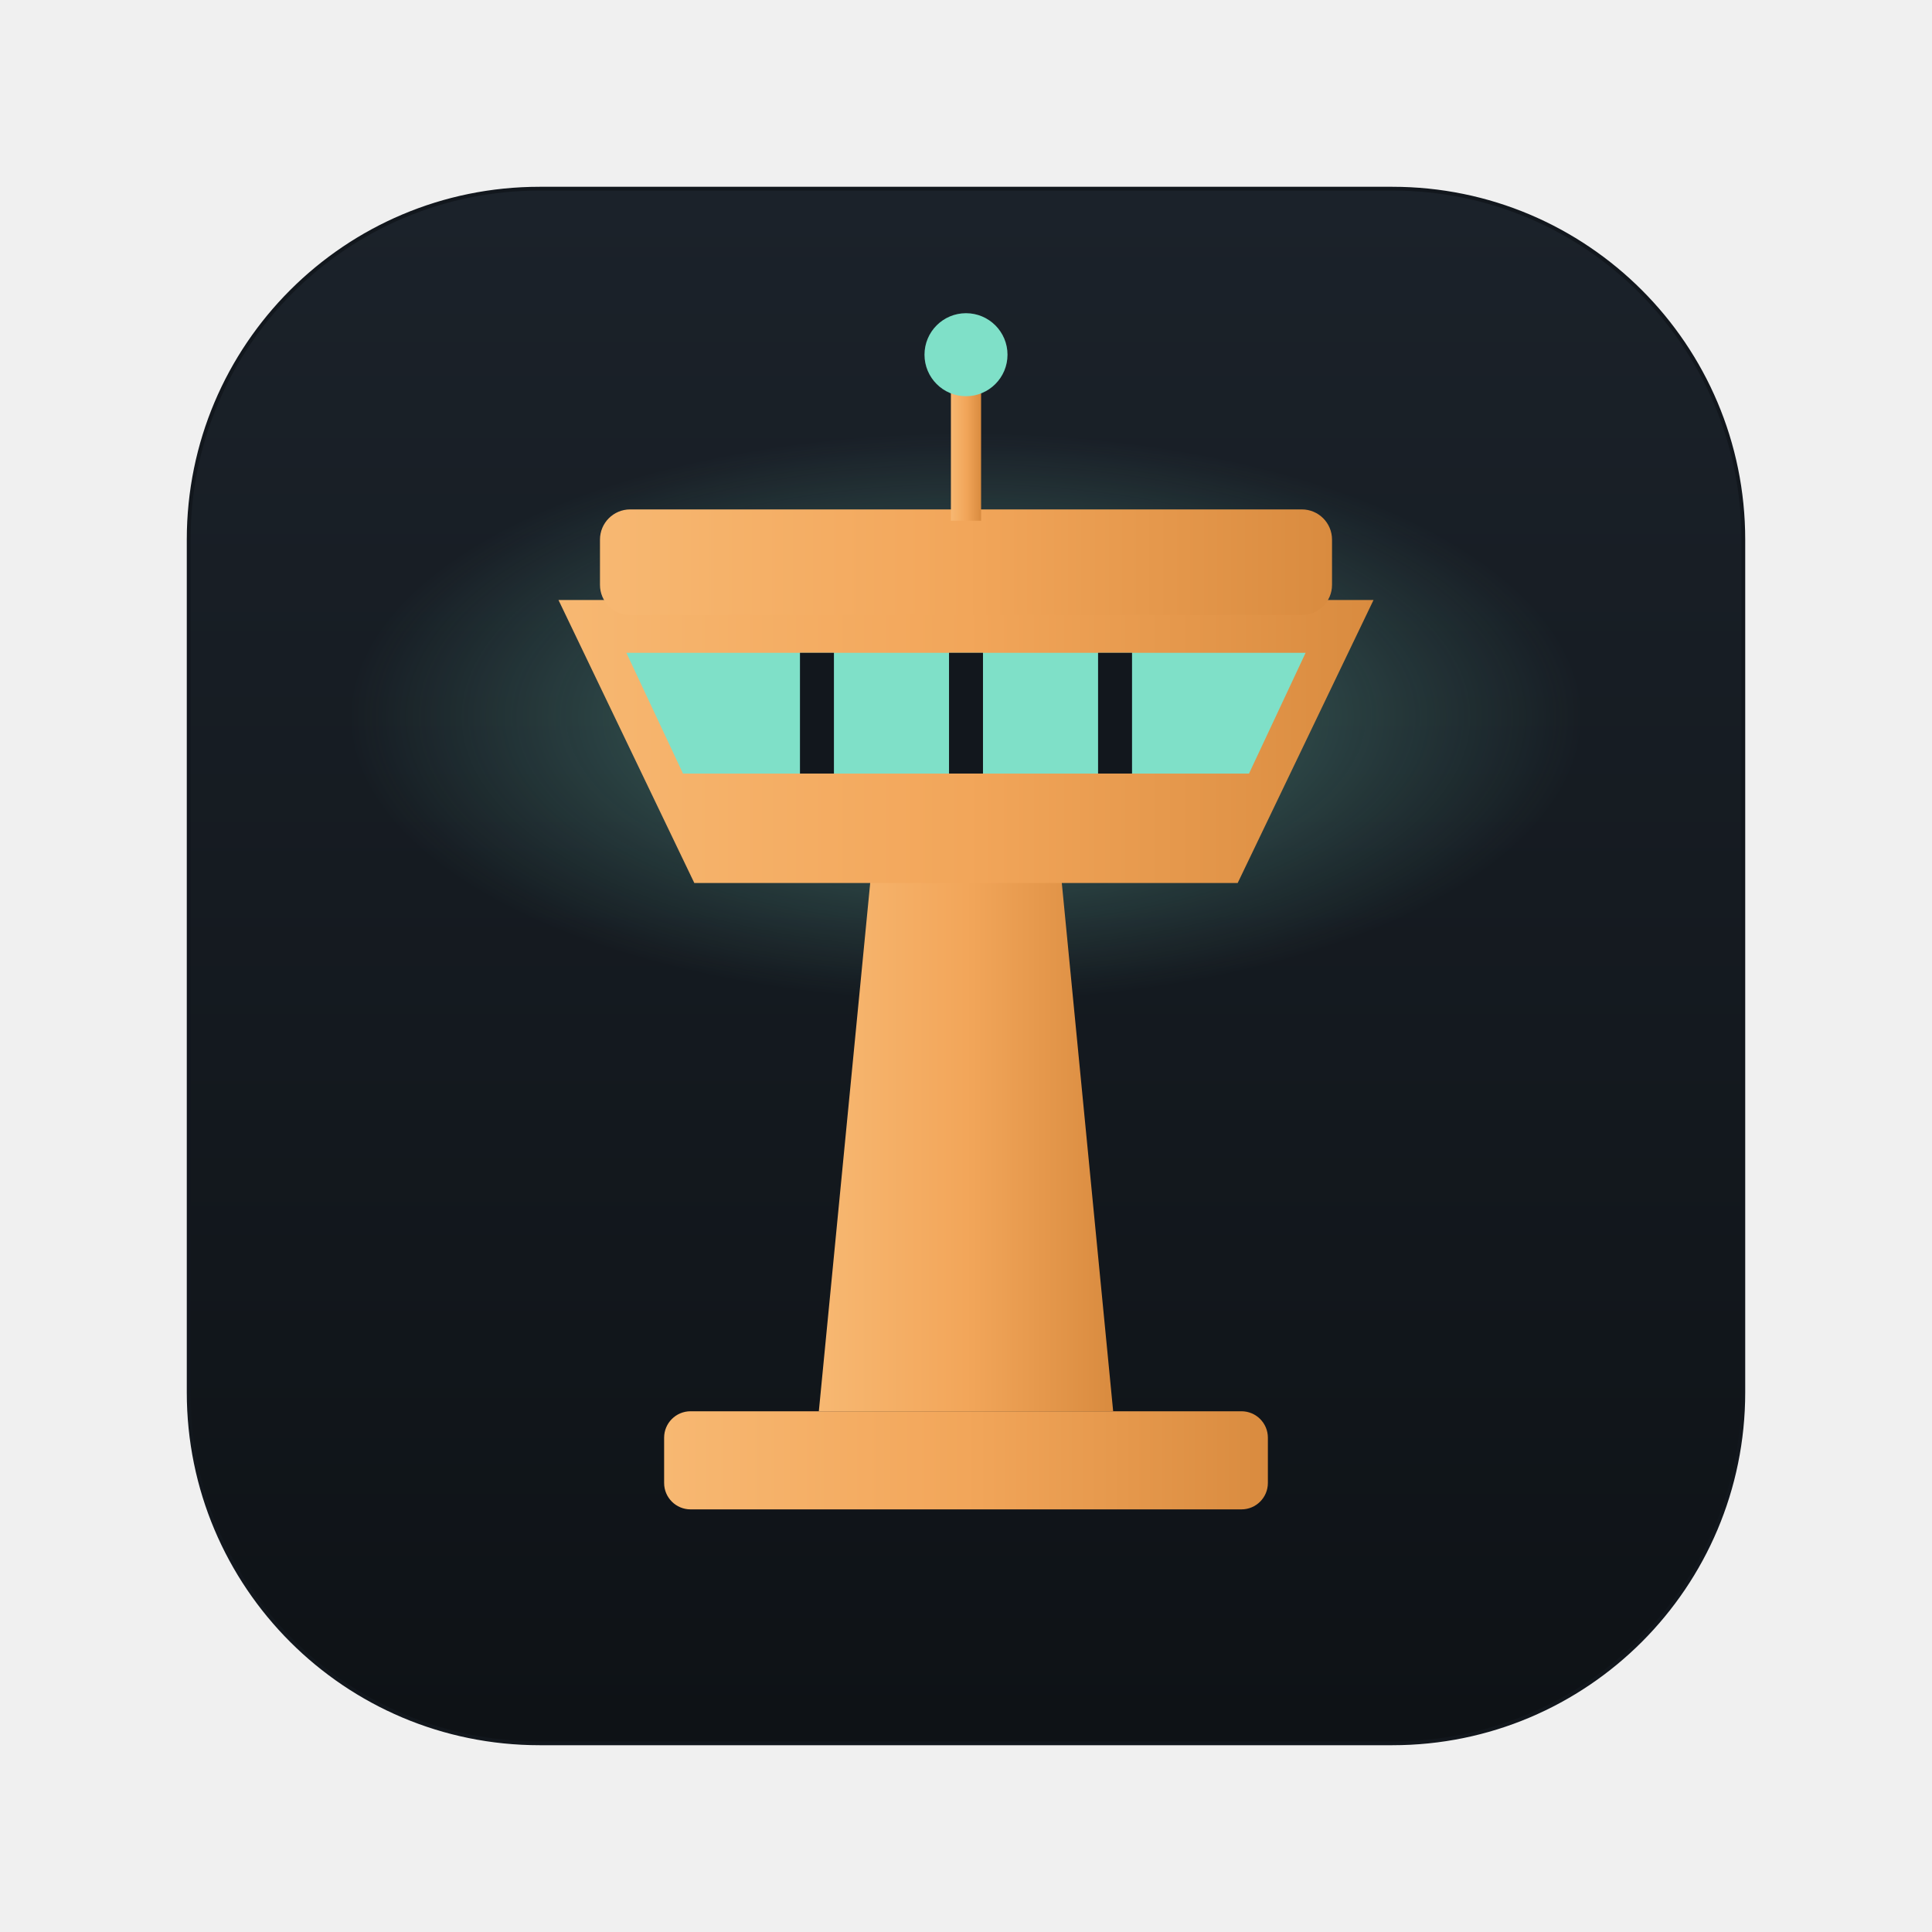
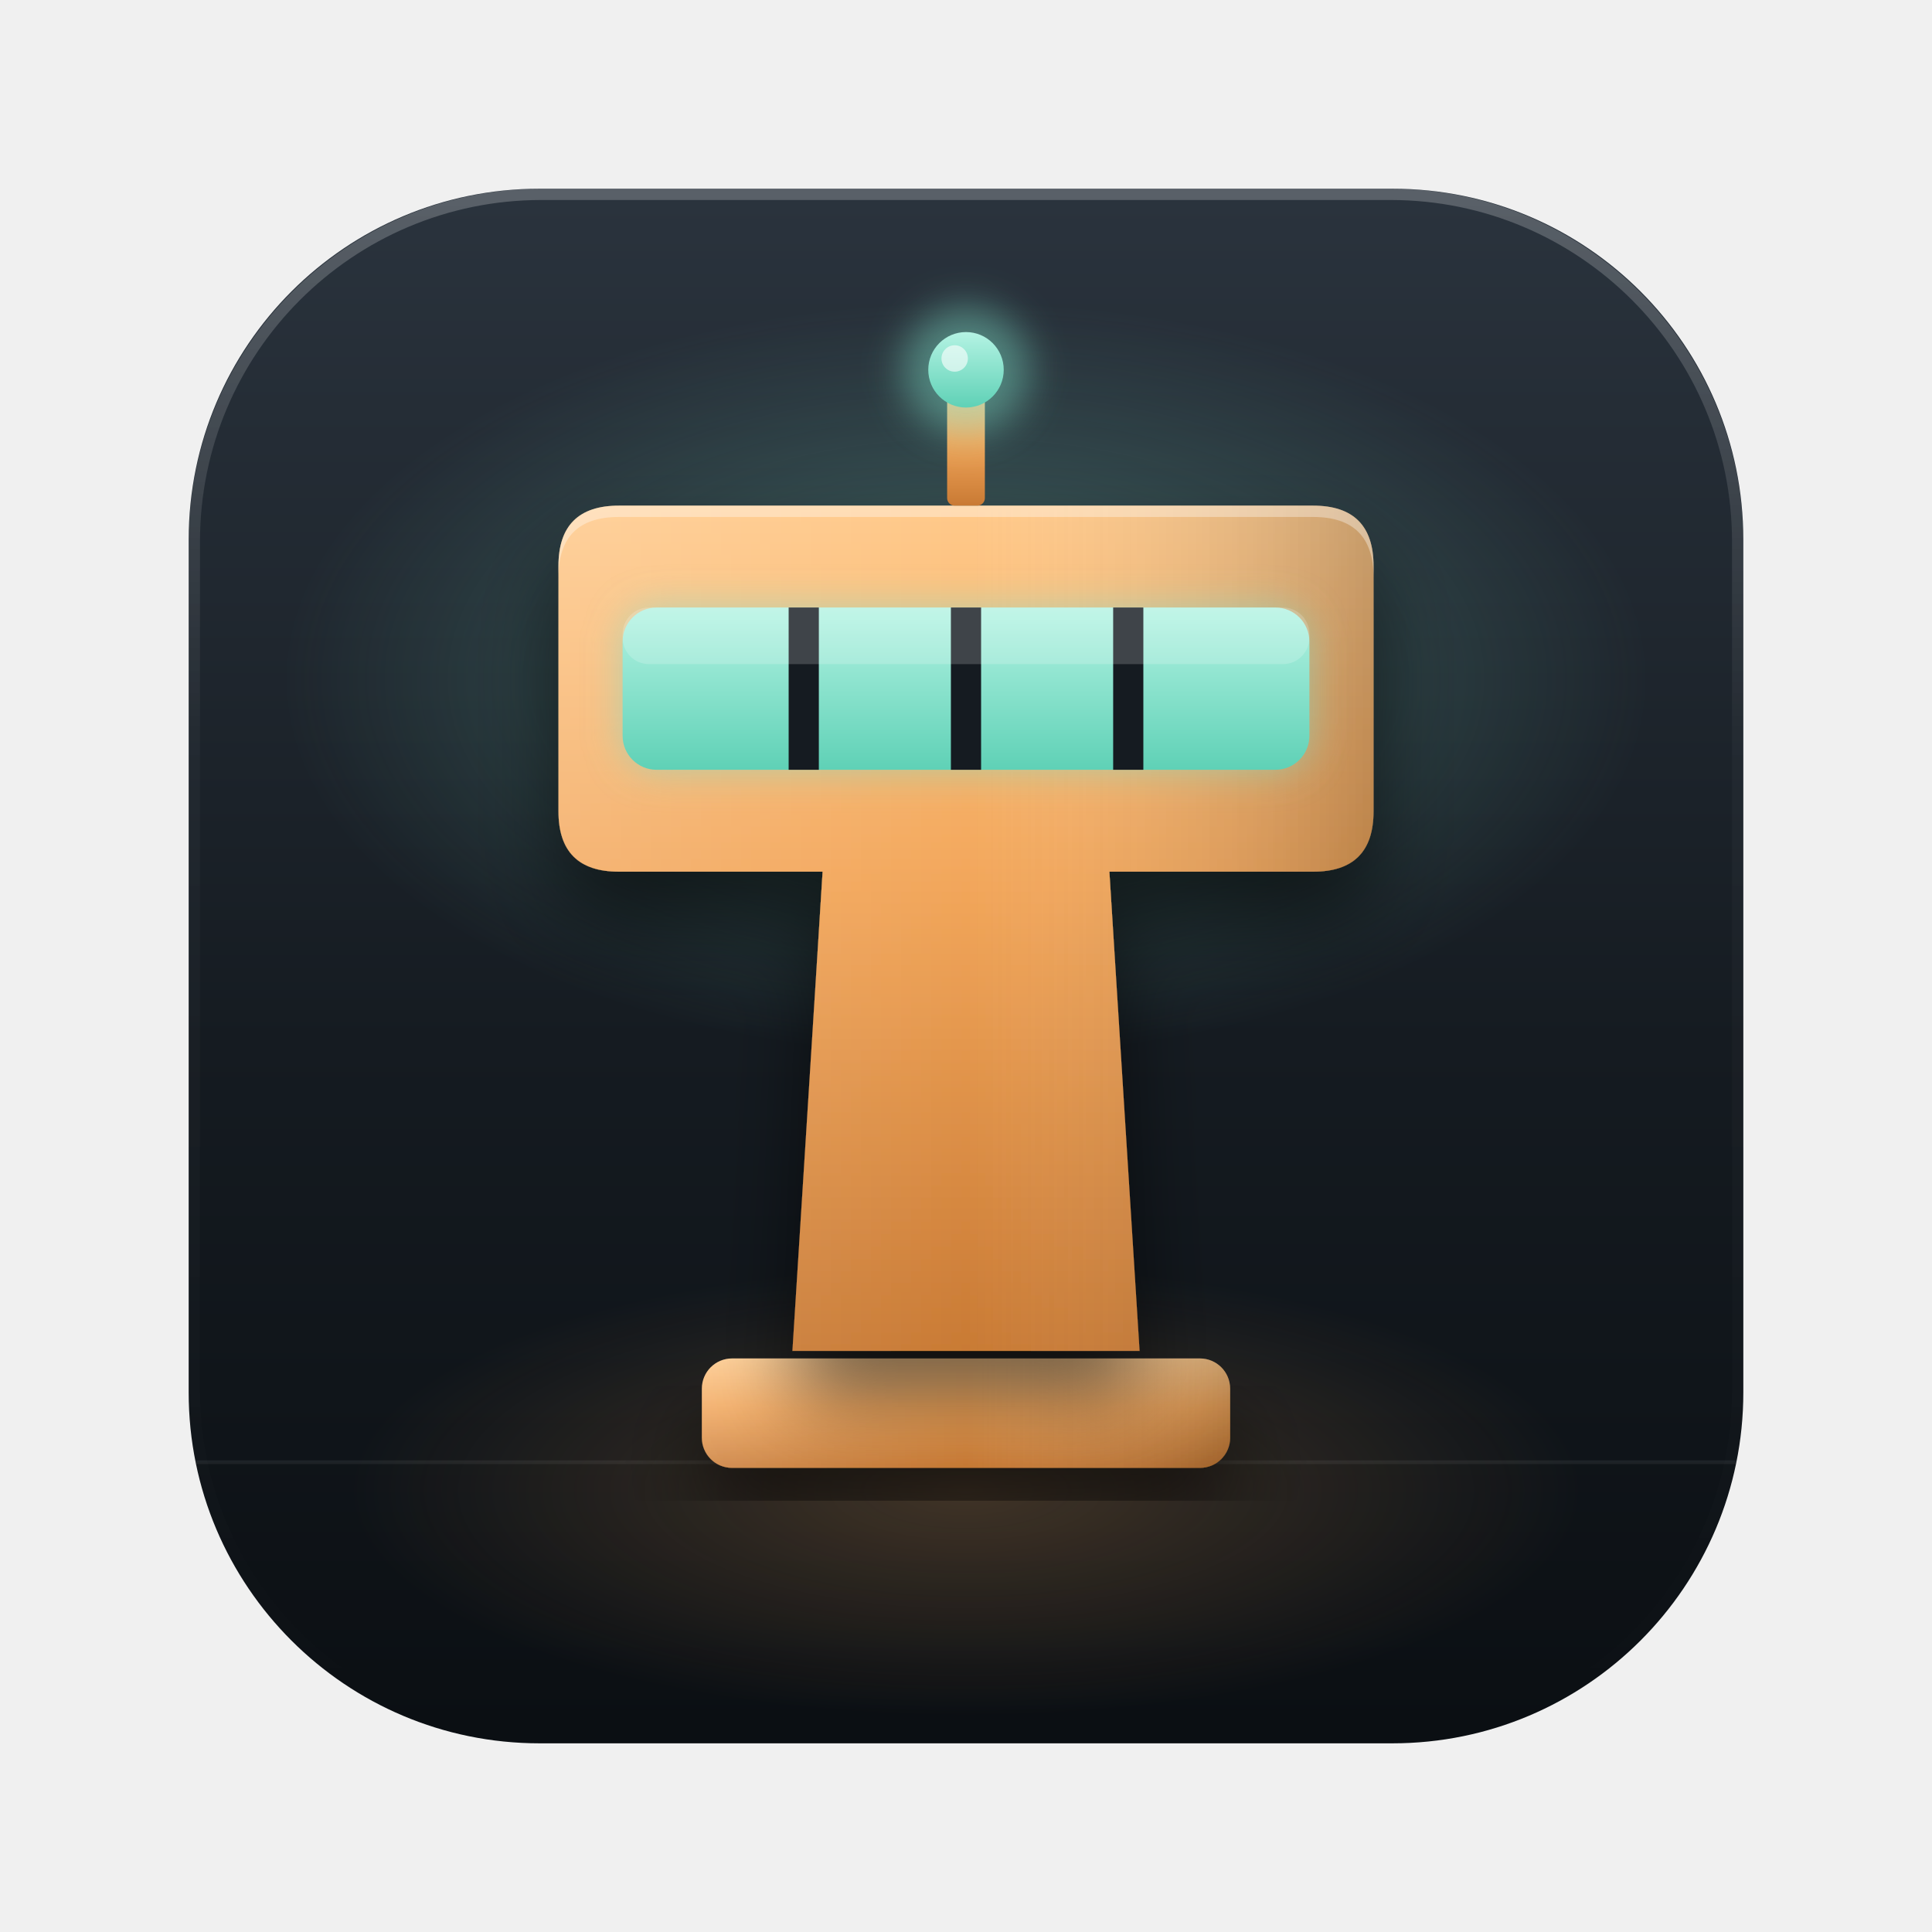
<svg xmlns="http://www.w3.org/2000/svg" width="1024" height="1024" viewBox="0 0 1024 1024">
  <defs>
    <linearGradient id="bg" x1="0" y1="0" x2="0" y2="1">
-       <stop offset="0" stop-color="#1B222A" />
-       <stop offset="1" stop-color="#0E1216" />
+       <stop offset="0" stop-color="#2A333D" />
+       <stop offset="0.55" stop-color="#151B21" />
+       <stop offset="1" stop-color="#0B0F13" />
    </linearGradient>
-     <linearGradient id="amber" x1="0" y1="0" x2="1" y2="0">
-       <stop offset="0" stop-color="#F7B872" />
-       <stop offset="0.5" stop-color="#F2A65A" />
-       <stop offset="1" stop-color="#D98B3F" />
+     <linearGradient id="rim" x1="0" y1="0" x2="0" y2="1">
+       <stop offset="0" stop-color="#FFFFFF" stop-opacity="0.22" />
+       <stop offset="0.35" stop-color="#FFFFFF" stop-opacity="0.03" />
+       <stop offset="1" stop-color="#FFFFFF" stop-opacity="0" />
    </linearGradient>
-     <radialGradient id="glow" cx="0.5" cy="0.5" r="0.5">
-       <stop offset="0" stop-color="#7FE0C8" stop-opacity="0.45" />
+     <linearGradient id="amber" x1="0" y1="0" x2="0" y2="1">
+       <stop offset="0" stop-color="#FFC98A" />
+       <stop offset="0.45" stop-color="#F2A65A" />
+       <stop offset="1" stop-color="#C97A34" />
+     </linearGradient>
+     <linearGradient id="shade" x1="0" y1="0" x2="1" y2="0">
+       <stop offset="0" stop-color="#FFFFFF" stop-opacity="0.16" />
+       <stop offset="0.5" stop-color="#FFFFFF" stop-opacity="0" />
+       <stop offset="1" stop-color="#000000" stop-opacity="0.22" />
+     </linearGradient>
+     <linearGradient id="mint" x1="0" y1="0" x2="0" y2="1">
+       <stop offset="0" stop-color="#B4F3E3" />
+       <stop offset="1" stop-color="#5FD1B6" />
+     </linearGradient>
+     <radialGradient id="glowMint" cx="0.5" cy="0.5" r="0.5">
+       <stop offset="0" stop-color="#7FE0C8" stop-opacity="0.34" />
      <stop offset="1" stop-color="#7FE0C8" stop-opacity="0" />
    </radialGradient>
+     <radialGradient id="glowAmber" cx="0.5" cy="0.5" r="0.5">
+       <stop offset="0" stop-color="#F2A65A" stop-opacity="0.22" />
+       <stop offset="1" stop-color="#F2A65A" stop-opacity="0" />
+     </radialGradient>
+     <filter id="shadow" x="-20%" y="-20%" width="140%" height="150%">
+       <feGaussianBlur in="SourceAlpha" stdDeviation="22" />
+       <feOffset dy="26" result="b" />
+       <feComponentTransfer>
+         <feFuncA type="linear" slope="0.55" />
+       </feComponentTransfer>
+       <feMerge>
+         <feMergeNode />
+         <feMergeNode in="SourceGraphic" />
+       </feMerge>
+     </filter>
+     <filter id="soft" x="-50%" y="-50%" width="200%" height="200%">
+       <feGaussianBlur stdDeviation="10" />
+     </filter>
+     <clipPath id="tile">
+       <rect x="100" y="100" width="824" height="824" rx="186" />
+     </clipPath>
+     <path id="mark" d="       M 296 300       Q 296 268 328 268       L 696 268       Q 728 268 728 300       L 728 430       Q 728 462 696 462       L 588 462       L 604 716       L 420 716       L 436 462       L 328 462       Q 296 462 296 430       Z" />
  </defs>
  <rect x="100" y="100" width="824" height="824" rx="186" fill="url(#bg)" />
-   <rect x="100" y="100" width="824" height="824" rx="186" fill="none" stroke="#12171D" stroke-width="2" />
-   <ellipse cx="512" cy="380" rx="330" ry="150" fill="url(#glow)" />
-   <rect x="352" y="748" width="320" height="52" rx="14" fill="url(#amber)" />
-   <polygon points="434,748 590,748 562,460 462,460" fill="url(#amber)" />
-   <polygon points="296,318 728,318 656,468 368,468" fill="url(#amber)" />
-   <rect x="318" y="270" width="388" height="56" rx="16" fill="url(#amber)" />
-   <polygon points="332,346 692,346 662,410 362,410" fill="#7FE0C8" />
-   <rect x="424" y="346" width="18" height="64" fill="#12171D" />
-   <rect x="503" y="346" width="18" height="64" fill="#12171D" />
-   <rect x="582" y="346" width="18" height="64" fill="#12171D" />
-   <rect x="504" y="196" width="16" height="80" fill="url(#amber)" />
-   <circle cx="512" cy="188" r="22" fill="#7FE0C8" />
+   <g clip-path="url(#tile)">
+     <ellipse cx="512" cy="360" rx="360" ry="200" fill="url(#glowMint)" />
+     <ellipse cx="512" cy="790" rx="330" ry="120" fill="url(#glowAmber)" />
+     <rect x="100" y="774" width="824" height="2" fill="#FFFFFF" fill-opacity="0.06" />
+   </g>
+   <rect x="103" y="103" width="818" height="818" rx="184" fill="none" stroke="url(#rim)" stroke-width="6" />
+   <g filter="url(#shadow)">
+     <rect x="372" y="720" width="280" height="58" rx="16" fill="url(#amber)" />
+     <rect x="372" y="720" width="280" height="58" rx="16" fill="url(#shade)" />
+   </g>
+   <g filter="url(#shadow)">
+     <use href="#mark" fill="url(#amber)" />
+     <use href="#mark" fill="url(#shade)" />
+     <path d="M 328 268 L 696 268 Q 728 268 728 300 L 728 306 Q 728 274 696 274 L 328 274 Q 296 274 296 306 L 296 300 Q 296 268 328 268 Z" fill="#FFFFFF" fill-opacity="0.35" />
+   </g>
+   <rect x="330" y="322" width="364" height="86" rx="18" fill="#7FE0C8" fill-opacity="0.55" filter="url(#soft)" />
+   <rect x="330" y="322" width="364" height="86" rx="18" fill="url(#mint)" />
+   <rect x="418" y="322" width="16" height="86" fill="#151B21" />
+   <rect x="504" y="322" width="16" height="86" fill="#151B21" />
+   <rect x="590" y="322" width="16" height="86" fill="#151B21" />
+   <rect x="330" y="322" width="364" height="30" rx="14" fill="#FFFFFF" fill-opacity="0.18" />
+   <rect x="502" y="206" width="20" height="62" rx="4" fill="url(#amber)" />
+   <circle cx="512" cy="196" r="34" fill="#7FE0C8" fill-opacity="0.45" filter="url(#soft)" />
+   <circle cx="512" cy="196" r="20" fill="url(#mint)" />
+   <circle cx="506" cy="190" r="7" fill="#FFFFFF" fill-opacity="0.6" />
</svg>
